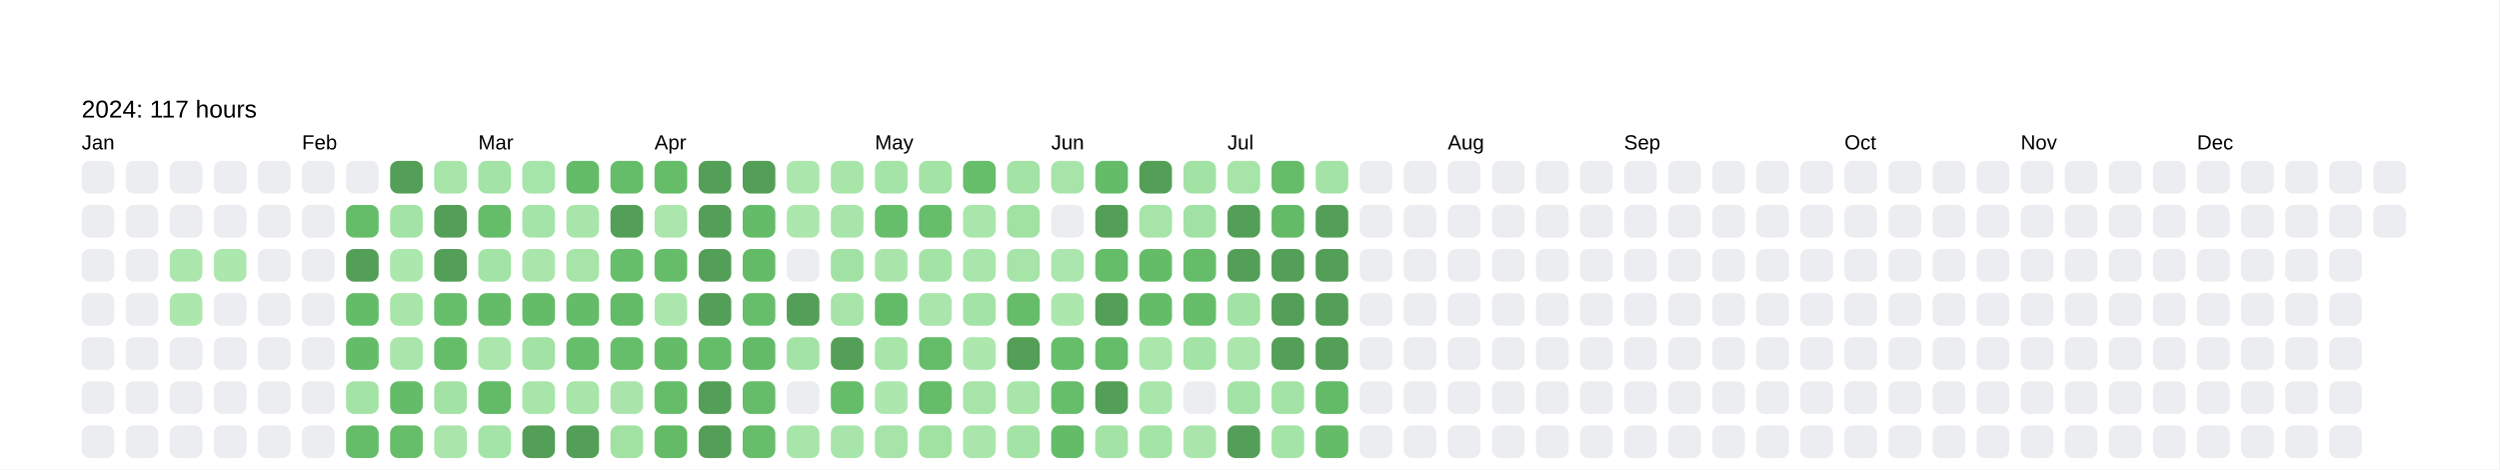
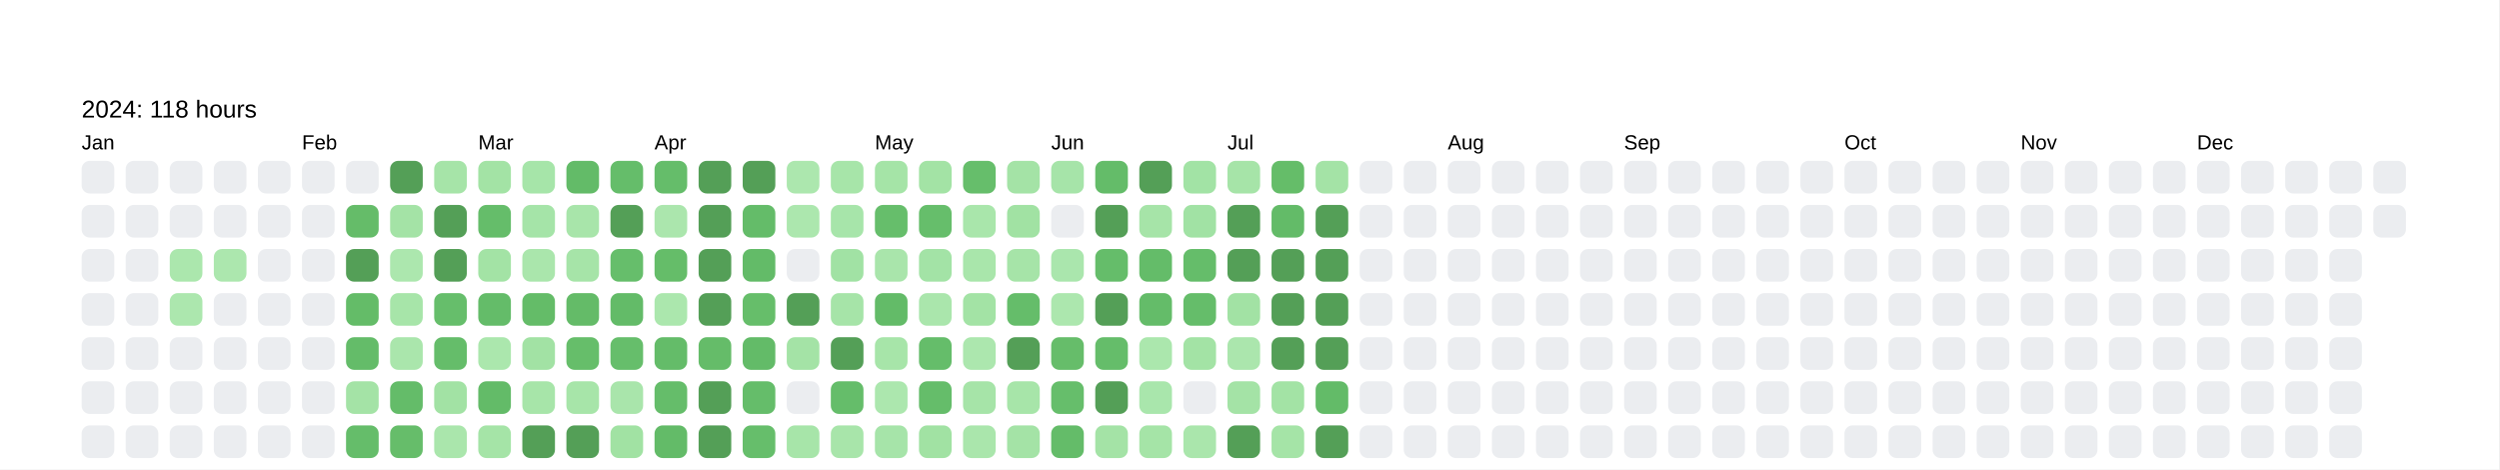
<svg xmlns="http://www.w3.org/2000/svg" baseProfile="full" height="57.5mm" version="1.1" viewBox="0,0,306.2,57.5" width="306.2mm">
  <defs />
  <rect fill="#FFFFFF" height="57.5" width="306.2" x="0" y="0" />
  <text fill="#000000" style="font-size:6px; font-family:Arial; font-weight:bold;" x="10" y="10" />
-   <text fill="#000000" style="font-size:3px; font-family:Arial;" x="10" y="14.4">2024: 117 hours</text>
+   <text fill="#000000" style="font-size:3px; font-family:Arial;" x="10" y="14.4">2024: 118 hours</text>
  <text fill="#000000" style="font-size:2.5px; font-family:Arial" x="10" y="18.3">Jan</text>
  <rect fill="#EBEDF0" height="4" rx="1" ry="1" width="4" x="10" y="19.7" />
  <rect fill="#EBEDF0" height="4" rx="1" ry="1" width="4" x="10" y="25.1" />
  <rect fill="#EBEDF0" height="4" rx="1" ry="1" width="4" x="10" y="30.5" />
  <rect fill="#EBEDF0" height="4" rx="1" ry="1" width="4" x="10" y="35.9" />
  <rect fill="#EBEDF0" height="4" rx="1" ry="1" width="4" x="10" y="41.3" />
  <rect fill="#EBEDF0" height="4" rx="1" ry="1" width="4" x="10" y="46.7" />
  <rect fill="#EBEDF0" height="4" rx="1" ry="1" width="4" x="10" y="52.1" />
  <rect fill="#EBEDF0" height="4" rx="1" ry="1" width="4" x="15.4" y="19.7" />
  <rect fill="#EBEDF0" height="4" rx="1" ry="1" width="4" x="15.4" y="25.1" />
  <rect fill="#EBEDF0" height="4" rx="1" ry="1" width="4" x="15.4" y="30.5" />
  <rect fill="#EBEDF0" height="4" rx="1" ry="1" width="4" x="15.4" y="35.9" />
  <rect fill="#EBEDF0" height="4" rx="1" ry="1" width="4" x="15.4" y="41.3" />
  <rect fill="#EBEDF0" height="4" rx="1" ry="1" width="4" x="15.4" y="46.7" />
  <rect fill="#EBEDF0" height="4" rx="1" ry="1" width="4" x="15.4" y="52.1" />
  <rect fill="#EBEDF0" height="4" rx="1" ry="1" width="4" x="20.8" y="19.7" />
  <rect fill="#EBEDF0" height="4" rx="1" ry="1" width="4" x="20.8" y="25.1" />
  <rect fill="#abe7ad" height="4" rx="1" ry="1" width="4" x="20.8" y="30.5" />
  <rect fill="#ace7ae" height="4" rx="1" ry="1" width="4" x="20.8" y="35.9" />
  <rect fill="#EBEDF0" height="4" rx="1" ry="1" width="4" x="20.8" y="41.3" />
  <rect fill="#EBEDF0" height="4" rx="1" ry="1" width="4" x="20.8" y="46.7" />
  <rect fill="#EBEDF0" height="4" rx="1" ry="1" width="4" x="20.8" y="52.1" />
  <rect fill="#EBEDF0" height="4" rx="1" ry="1" width="4" x="26.2" y="19.7" />
  <rect fill="#EBEDF0" height="4" rx="1" ry="1" width="4" x="26.2" y="25.1" />
  <rect fill="#ace7ae" height="4" rx="1" ry="1" width="4" x="26.2" y="30.5" />
  <rect fill="#EBEDF0" height="4" rx="1" ry="1" width="4" x="26.2" y="35.9" />
  <rect fill="#EBEDF0" height="4" rx="1" ry="1" width="4" x="26.2" y="41.3" />
  <rect fill="#EBEDF0" height="4" rx="1" ry="1" width="4" x="26.2" y="46.7" />
  <rect fill="#EBEDF0" height="4" rx="1" ry="1" width="4" x="26.2" y="52.1" />
  <rect fill="#EBEDF0" height="4" rx="1" ry="1" width="4" x="31.6" y="19.7" />
  <rect fill="#EBEDF0" height="4" rx="1" ry="1" width="4" x="31.6" y="25.1" />
  <rect fill="#EBEDF0" height="4" rx="1" ry="1" width="4" x="31.6" y="30.5" />
  <rect fill="#EBEDF0" height="4" rx="1" ry="1" width="4" x="31.6" y="35.9" />
  <rect fill="#EBEDF0" height="4" rx="1" ry="1" width="4" x="31.6" y="41.3" />
  <rect fill="#EBEDF0" height="4" rx="1" ry="1" width="4" x="31.6" y="46.7" />
  <rect fill="#EBEDF0" height="4" rx="1" ry="1" width="4" x="31.6" y="52.1" />
  <text fill="#000000" style="font-size:2.5px; font-family:Arial" x="37.0" y="18.3">Feb</text>
  <rect fill="#EBEDF0" height="4" rx="1" ry="1" width="4" x="37.0" y="19.7" />
  <rect fill="#EBEDF0" height="4" rx="1" ry="1" width="4" x="37.0" y="25.1" />
  <rect fill="#EBEDF0" height="4" rx="1" ry="1" width="4" x="37.0" y="30.5" />
  <rect fill="#EBEDF0" height="4" rx="1" ry="1" width="4" x="37.0" y="35.9" />
  <rect fill="#EBEDF0" height="4" rx="1" ry="1" width="4" x="37.0" y="41.3" />
  <rect fill="#EBEDF0" height="4" rx="1" ry="1" width="4" x="37.0" y="46.7" />
  <rect fill="#EBEDF0" height="4" rx="1" ry="1" width="4" x="37.0" y="52.1" />
  <rect fill="#EBEDF0" height="4" rx="1" ry="1" width="4" x="42.4" y="19.7" />
  <rect fill="#65bc69" height="4" rx="1" ry="1" width="4" x="42.4" y="25.1" />
  <rect fill="#549F57" height="4" rx="1" ry="1" width="4" x="42.4" y="30.5" />
  <rect fill="#64bc68" height="4" rx="1" ry="1" width="4" x="42.4" y="35.9" />
  <rect fill="#64bc69" height="4" rx="1" ry="1" width="4" x="42.4" y="41.3" />
  <rect fill="#a4e3a6" height="4" rx="1" ry="1" width="4" x="42.4" y="46.7" />
  <rect fill="#65bd6a" height="4" rx="1" ry="1" width="4" x="42.4" y="52.1" />
  <rect fill="#549F57" height="4" rx="1" ry="1" width="4" x="47.8" y="19.7" />
  <rect fill="#a4e3a6" height="4" rx="1" ry="1" width="4" x="47.8" y="25.1" />
  <rect fill="#ace7ae" height="4" rx="1" ry="1" width="4" x="47.8" y="30.5" />
  <rect fill="#a7e5a9" height="4" rx="1" ry="1" width="4" x="47.8" y="35.9" />
  <rect fill="#aae6ac" height="4" rx="1" ry="1" width="4" x="47.8" y="41.3" />
  <rect fill="#64bc69" height="4" rx="1" ry="1" width="4" x="47.8" y="46.7" />
  <rect fill="#66bd6a" height="4" rx="1" ry="1" width="4" x="47.8" y="52.1" />
  <rect fill="#a6e4a8" height="4" rx="1" ry="1" width="4" x="53.2" y="19.7" />
  <rect fill="#549F57" height="4" rx="1" ry="1" width="4" x="53.2" y="25.1" />
  <rect fill="#549F57" height="4" rx="1" ry="1" width="4" x="53.2" y="30.5" />
  <rect fill="#66be6b" height="4" rx="1" ry="1" width="4" x="53.2" y="35.9" />
  <rect fill="#65bd6a" height="4" rx="1" ry="1" width="4" x="53.2" y="41.3" />
  <rect fill="#a2e2a4" height="4" rx="1" ry="1" width="4" x="53.2" y="46.7" />
  <rect fill="#aae6ac" height="4" rx="1" ry="1" width="4" x="53.2" y="52.1" />
  <text fill="#000000" style="font-size:2.5px; font-family:Arial" x="58.6" y="18.3">Mar</text>
  <rect fill="#a3e3a5" height="4" rx="1" ry="1" width="4" x="58.6" y="19.7" />
  <rect fill="#65bd6a" height="4" rx="1" ry="1" width="4" x="58.6" y="25.1" />
  <rect fill="#a3e3a5" height="4" rx="1" ry="1" width="4" x="58.6" y="30.5" />
  <rect fill="#64bc69" height="4" rx="1" ry="1" width="4" x="58.6" y="35.9" />
  <rect fill="#abe7ad" height="4" rx="1" ry="1" width="4" x="58.6" y="41.3" />
  <rect fill="#63bb68" height="4" rx="1" ry="1" width="4" x="58.6" y="46.7" />
  <rect fill="#a5e4a7" height="4" rx="1" ry="1" width="4" x="58.6" y="52.1" />
  <rect fill="#a6e5a9" height="4" rx="1" ry="1" width="4" x="64" y="19.7" />
  <rect fill="#a5e4a8" height="4" rx="1" ry="1" width="4" x="64" y="25.1" />
  <rect fill="#aae6ac" height="4" rx="1" ry="1" width="4" x="64" y="30.5" />
  <rect fill="#64bc68" height="4" rx="1" ry="1" width="4" x="64" y="35.9" />
  <rect fill="#a2e2a4" height="4" rx="1" ry="1" width="4" x="64" y="41.3" />
  <rect fill="#a7e5a9" height="4" rx="1" ry="1" width="4" x="64" y="46.7" />
  <rect fill="#549F57" height="4" rx="1" ry="1" width="4" x="64" y="52.1" />
  <rect fill="#63bb68" height="4" rx="1" ry="1" width="4" x="69.4" y="19.7" />
  <rect fill="#a8e5aa" height="4" rx="1" ry="1" width="4" x="69.4" y="25.1" />
  <rect fill="#a6e4a8" height="4" rx="1" ry="1" width="4" x="69.4" y="30.5" />
  <rect fill="#64bb68" height="4" rx="1" ry="1" width="4" x="69.4" y="35.9" />
  <rect fill="#66be6a" height="4" rx="1" ry="1" width="4" x="69.4" y="41.3" />
  <rect fill="#a7e5a9" height="4" rx="1" ry="1" width="4" x="69.4" y="46.7" />
  <rect fill="#549F57" height="4" rx="1" ry="1" width="4" x="69.4" y="52.1" />
  <rect fill="#65bd6a" height="4" rx="1" ry="1" width="4" x="74.8" y="19.7" />
  <rect fill="#549F57" height="4" rx="1" ry="1" width="4" x="74.8" y="25.1" />
  <rect fill="#66be6b" height="4" rx="1" ry="1" width="4" x="74.8" y="30.5" />
  <rect fill="#63bb68" height="4" rx="1" ry="1" width="4" x="74.8" y="35.9" />
  <rect fill="#66be6b" height="4" rx="1" ry="1" width="4" x="74.8" y="41.3" />
  <rect fill="#a9e5ab" height="4" rx="1" ry="1" width="4" x="74.8" y="46.7" />
  <rect fill="#a1e2a3" height="4" rx="1" ry="1" width="4" x="74.8" y="52.1" />
  <text fill="#000000" style="font-size:2.5px; font-family:Arial" x="80.2" y="18.3">Apr</text>
  <rect fill="#65bd6a" height="4" rx="1" ry="1" width="4" x="80.2" y="19.7" />
  <rect fill="#abe6ad" height="4" rx="1" ry="1" width="4" x="80.2" y="25.1" />
  <rect fill="#65bd69" height="4" rx="1" ry="1" width="4" x="80.2" y="30.5" />
  <rect fill="#abe7ad" height="4" rx="1" ry="1" width="4" x="80.2" y="35.9" />
  <rect fill="#64bc69" height="4" rx="1" ry="1" width="4" x="80.2" y="41.3" />
  <rect fill="#65bd6a" height="4" rx="1" ry="1" width="4" x="80.2" y="46.7" />
  <rect fill="#63bb68" height="4" rx="1" ry="1" width="4" x="80.2" y="52.1" />
  <rect fill="#549F57" height="4" rx="1" ry="1" width="4" x="85.6" y="19.7" />
  <rect fill="#549F57" height="4" rx="1" ry="1" width="4" x="85.6" y="25.1" />
  <rect fill="#549F57" height="4" rx="1" ry="1" width="4" x="85.6" y="30.5" />
  <rect fill="#549F57" height="4" rx="1" ry="1" width="4" x="85.6" y="35.9" />
  <rect fill="#65bc69" height="4" rx="1" ry="1" width="4" x="85.6" y="41.3" />
  <rect fill="#549F57" height="4" rx="1" ry="1" width="4" x="85.6" y="46.7" />
  <rect fill="#549F57" height="4" rx="1" ry="1" width="4" x="85.6" y="52.1" />
  <rect fill="#549F57" height="4" rx="1" ry="1" width="4" x="91" y="19.7" />
  <rect fill="#64bc69" height="4" rx="1" ry="1" width="4" x="91" y="25.1" />
  <rect fill="#63bb68" height="4" rx="1" ry="1" width="4" x="91" y="30.5" />
  <rect fill="#66be6a" height="4" rx="1" ry="1" width="4" x="91" y="35.9" />
  <rect fill="#63bb68" height="4" rx="1" ry="1" width="4" x="91" y="41.3" />
  <rect fill="#65bd6a" height="4" rx="1" ry="1" width="4" x="91" y="46.7" />
  <rect fill="#66be6b" height="4" rx="1" ry="1" width="4" x="91" y="52.1" />
  <rect fill="#ace7ae" height="4" rx="1" ry="1" width="4" x="96.4" y="19.7" />
  <rect fill="#ace7ae" height="4" rx="1" ry="1" width="4" x="96.4" y="25.1" />
  <rect fill="#EBEDF0" height="4" rx="1" ry="1" width="4" x="96.4" y="30.5" />
  <rect fill="#549F57" height="4" rx="1" ry="1" width="4" x="96.4" y="35.9" />
  <rect fill="#a4e3a6" height="4" rx="1" ry="1" width="4" x="96.4" y="41.3" />
  <rect fill="#EBEDF0" height="4" rx="1" ry="1" width="4" x="96.4" y="46.7" />
  <rect fill="#a7e5a9" height="4" rx="1" ry="1" width="4" x="96.4" y="52.1" />
  <rect fill="#a7e5a9" height="4" rx="1" ry="1" width="4" x="101.8" y="19.7" />
  <rect fill="#a7e5aa" height="4" rx="1" ry="1" width="4" x="101.8" y="25.1" />
  <rect fill="#a1e2a4" height="4" rx="1" ry="1" width="4" x="101.8" y="30.5" />
  <rect fill="#a6e4a8" height="4" rx="1" ry="1" width="4" x="101.8" y="35.9" />
  <rect fill="#549F57" height="4" rx="1" ry="1" width="4" x="101.8" y="41.3" />
  <rect fill="#65bd6a" height="4" rx="1" ry="1" width="4" x="101.8" y="46.7" />
  <rect fill="#a8e5aa" height="4" rx="1" ry="1" width="4" x="101.8" y="52.1" />
  <text fill="#000000" style="font-size:2.5px; font-family:Arial" x="107.2" y="18.3">May</text>
  <rect fill="#a5e4a7" height="4" rx="1" ry="1" width="4" x="107.2" y="19.7" />
  <rect fill="#66be6b" height="4" rx="1" ry="1" width="4" x="107.2" y="25.1" />
  <rect fill="#a9e5ab" height="4" rx="1" ry="1" width="4" x="107.2" y="30.5" />
  <rect fill="#63bb68" height="4" rx="1" ry="1" width="4" x="107.2" y="35.9" />
  <rect fill="#a7e5a9" height="4" rx="1" ry="1" width="4" x="107.2" y="41.3" />
  <rect fill="#ace7ae" height="4" rx="1" ry="1" width="4" x="107.2" y="46.7" />
  <rect fill="#a6e4a9" height="4" rx="1" ry="1" width="4" x="107.2" y="52.1" />
  <rect fill="#a3e3a5" height="4" rx="1" ry="1" width="4" x="112.6" y="19.7" />
  <rect fill="#66be6b" height="4" rx="1" ry="1" width="4" x="112.6" y="25.1" />
  <rect fill="#a3e3a6" height="4" rx="1" ry="1" width="4" x="112.6" y="30.5" />
  <rect fill="#aae6ac" height="4" rx="1" ry="1" width="4" x="112.6" y="35.9" />
  <rect fill="#65bd6a" height="4" rx="1" ry="1" width="4" x="112.6" y="41.3" />
  <rect fill="#65bd6a" height="4" rx="1" ry="1" width="4" x="112.6" y="46.7" />
  <rect fill="#a1e2a3" height="4" rx="1" ry="1" width="4" x="112.6" y="52.1" />
  <rect fill="#66be6b" height="4" rx="1" ry="1" width="4" x="118" y="19.7" />
  <rect fill="#a9e6ab" height="4" rx="1" ry="1" width="4" x="118" y="25.1" />
  <rect fill="#a9e6ab" height="4" rx="1" ry="1" width="4" x="118" y="30.5" />
  <rect fill="#a3e3a5" height="4" rx="1" ry="1" width="4" x="118" y="35.9" />
  <rect fill="#ace7ae" height="4" rx="1" ry="1" width="4" x="118" y="41.3" />
  <rect fill="#a6e4a8" height="4" rx="1" ry="1" width="4" x="118" y="46.7" />
  <rect fill="#aae6ac" height="4" rx="1" ry="1" width="4" x="118" y="52.1" />
  <rect fill="#a4e3a6" height="4" rx="1" ry="1" width="4" x="123.4" y="19.7" />
  <rect fill="#a1e2a3" height="4" rx="1" ry="1" width="4" x="123.4" y="25.1" />
  <rect fill="#a6e4a8" height="4" rx="1" ry="1" width="4" x="123.4" y="30.5" />
  <rect fill="#65bd6a" height="4" rx="1" ry="1" width="4" x="123.4" y="35.9" />
  <rect fill="#549F57" height="4" rx="1" ry="1" width="4" x="123.4" y="41.3" />
  <rect fill="#a7e5a9" height="4" rx="1" ry="1" width="4" x="123.4" y="46.7" />
  <rect fill="#a4e3a6" height="4" rx="1" ry="1" width="4" x="123.4" y="52.1" />
  <text fill="#000000" style="font-size:2.5px; font-family:Arial" x="128.8" y="18.3">Jun</text>
  <rect fill="#a6e4a9" height="4" rx="1" ry="1" width="4" x="128.8" y="19.7" />
  <rect fill="#EBEDF0" height="4" rx="1" ry="1" width="4" x="128.8" y="25.1" />
  <rect fill="#aae6ad" height="4" rx="1" ry="1" width="4" x="128.8" y="30.5" />
  <rect fill="#ace7ae" height="4" rx="1" ry="1" width="4" x="128.8" y="35.9" />
  <rect fill="#66bd6a" height="4" rx="1" ry="1" width="4" x="128.8" y="41.3" />
  <rect fill="#66be6b" height="4" rx="1" ry="1" width="4" x="128.8" y="46.7" />
  <rect fill="#64bc69" height="4" rx="1" ry="1" width="4" x="128.8" y="52.1" />
  <rect fill="#64bc69" height="4" rx="1" ry="1" width="4" x="134.2" y="19.7" />
  <rect fill="#549F57" height="4" rx="1" ry="1" width="4" x="134.2" y="25.1" />
  <rect fill="#65bd6a" height="4" rx="1" ry="1" width="4" x="134.2" y="30.5" />
  <rect fill="#549F57" height="4" rx="1" ry="1" width="4" x="134.2" y="35.9" />
  <rect fill="#65bd6a" height="4" rx="1" ry="1" width="4" x="134.2" y="41.3" />
  <rect fill="#549F57" height="4" rx="1" ry="1" width="4" x="134.2" y="46.7" />
  <rect fill="#a4e3a6" height="4" rx="1" ry="1" width="4" x="134.2" y="52.1" />
  <rect fill="#549F57" height="4" rx="1" ry="1" width="4" x="139.6" y="19.7" />
  <rect fill="#a6e4a8" height="4" rx="1" ry="1" width="4" x="139.6" y="25.1" />
  <rect fill="#64bc69" height="4" rx="1" ry="1" width="4" x="139.6" y="30.5" />
  <rect fill="#64bc69" height="4" rx="1" ry="1" width="4" x="139.6" y="35.9" />
  <rect fill="#abe7ad" height="4" rx="1" ry="1" width="4" x="139.6" y="41.3" />
  <rect fill="#a9e6ac" height="4" rx="1" ry="1" width="4" x="139.6" y="46.7" />
  <rect fill="#a5e4a7" height="4" rx="1" ry="1" width="4" x="139.6" y="52.1" />
  <rect fill="#a2e3a5" height="4" rx="1" ry="1" width="4" x="145" y="19.7" />
  <rect fill="#a1e2a4" height="4" rx="1" ry="1" width="4" x="145" y="25.1" />
  <rect fill="#65bd6a" height="4" rx="1" ry="1" width="4" x="145" y="30.5" />
  <rect fill="#65bd6a" height="4" rx="1" ry="1" width="4" x="145" y="35.9" />
  <rect fill="#a3e3a5" height="4" rx="1" ry="1" width="4" x="145" y="41.3" />
  <rect fill="#EBEDF0" height="4" rx="1" ry="1" width="4" x="145" y="46.7" />
  <rect fill="#aae6ac" height="4" rx="1" ry="1" width="4" x="145" y="52.1" />
  <text fill="#000000" style="font-size:2.5px; font-family:Arial" x="150.4" y="18.3">Jul</text>
  <rect fill="#a6e4a8" height="4" rx="1" ry="1" width="4" x="150.4" y="19.7" />
  <rect fill="#549F57" height="4" rx="1" ry="1" width="4" x="150.4" y="25.1" />
  <rect fill="#549F57" height="4" rx="1" ry="1" width="4" x="150.4" y="30.5" />
  <rect fill="#a2e2a4" height="4" rx="1" ry="1" width="4" x="150.4" y="35.9" />
  <rect fill="#abe6ad" height="4" rx="1" ry="1" width="4" x="150.4" y="41.3" />
  <rect fill="#a4e3a6" height="4" rx="1" ry="1" width="4" x="150.4" y="46.7" />
  <rect fill="#549F57" height="4" rx="1" ry="1" width="4" x="150.4" y="52.1" />
  <rect fill="#65bd69" height="4" rx="1" ry="1" width="4" x="155.8" y="19.7" />
  <rect fill="#63bb68" height="4" rx="1" ry="1" width="4" x="155.8" y="25.1" />
  <rect fill="#549F57" height="4" rx="1" ry="1" width="4" x="155.8" y="30.5" />
  <rect fill="#549F57" height="4" rx="1" ry="1" width="4" x="155.8" y="35.9" />
  <rect fill="#549F57" height="4" rx="1" ry="1" width="4" x="155.8" y="41.3" />
  <rect fill="#a3e3a5" height="4" rx="1" ry="1" width="4" x="155.8" y="46.7" />
  <rect fill="#a5e4a7" height="4" rx="1" ry="1" width="4" x="155.8" y="52.1" />
  <rect fill="#a4e3a6" height="4" rx="1" ry="1" width="4" x="161.2" y="19.7" />
  <rect fill="#549F57" height="4" rx="1" ry="1" width="4" x="161.2" y="25.1" />
  <rect fill="#549F57" height="4" rx="1" ry="1" width="4" x="161.2" y="30.5" />
  <rect fill="#549F57" height="4" rx="1" ry="1" width="4" x="161.2" y="35.9" />
  <rect fill="#549F57" height="4" rx="1" ry="1" width="4" x="161.2" y="41.3" />
  <rect fill="#63bb68" height="4" rx="1" ry="1" width="4" x="161.2" y="46.7" />
-   <rect fill="#64bc68" height="4" rx="1" ry="1" width="4" x="161.2" y="52.1" />
+   <rect fill="#549F57" height="4" rx="1" ry="1" width="4" x="161.2" y="52.1" />
  <rect fill="#EBEDF0" height="4" rx="1" ry="1" width="4" x="166.6" y="19.7" />
  <rect fill="#EBEDF0" height="4" rx="1" ry="1" width="4" x="166.6" y="25.1" />
  <rect fill="#EBEDF0" height="4" rx="1" ry="1" width="4" x="166.6" y="30.5" />
  <rect fill="#EBEDF0" height="4" rx="1" ry="1" width="4" x="166.6" y="35.9" />
  <rect fill="#EBEDF0" height="4" rx="1" ry="1" width="4" x="166.6" y="41.3" />
  <rect fill="#EBEDF0" height="4" rx="1" ry="1" width="4" x="166.6" y="46.7" />
  <rect fill="#EBEDF0" height="4" rx="1" ry="1" width="4" x="166.6" y="52.1" />
  <rect fill="#EBEDF0" height="4" rx="1" ry="1" width="4" x="172" y="19.7" />
  <rect fill="#EBEDF0" height="4" rx="1" ry="1" width="4" x="172" y="25.1" />
  <rect fill="#EBEDF0" height="4" rx="1" ry="1" width="4" x="172" y="30.5" />
  <rect fill="#EBEDF0" height="4" rx="1" ry="1" width="4" x="172" y="35.9" />
  <rect fill="#EBEDF0" height="4" rx="1" ry="1" width="4" x="172" y="41.3" />
  <rect fill="#EBEDF0" height="4" rx="1" ry="1" width="4" x="172" y="46.7" />
  <rect fill="#EBEDF0" height="4" rx="1" ry="1" width="4" x="172" y="52.1" />
  <text fill="#000000" style="font-size:2.5px; font-family:Arial" x="177.4" y="18.3">Aug</text>
  <rect fill="#EBEDF0" height="4" rx="1" ry="1" width="4" x="177.4" y="19.7" />
  <rect fill="#EBEDF0" height="4" rx="1" ry="1" width="4" x="177.4" y="25.1" />
  <rect fill="#EBEDF0" height="4" rx="1" ry="1" width="4" x="177.4" y="30.5" />
  <rect fill="#EBEDF0" height="4" rx="1" ry="1" width="4" x="177.4" y="35.9" />
  <rect fill="#EBEDF0" height="4" rx="1" ry="1" width="4" x="177.4" y="41.3" />
  <rect fill="#EBEDF0" height="4" rx="1" ry="1" width="4" x="177.4" y="46.7" />
  <rect fill="#EBEDF0" height="4" rx="1" ry="1" width="4" x="177.4" y="52.1" />
  <rect fill="#EBEDF0" height="4" rx="1" ry="1" width="4" x="182.8" y="19.7" />
  <rect fill="#EBEDF0" height="4" rx="1" ry="1" width="4" x="182.8" y="25.1" />
  <rect fill="#EBEDF0" height="4" rx="1" ry="1" width="4" x="182.8" y="30.5" />
  <rect fill="#EBEDF0" height="4" rx="1" ry="1" width="4" x="182.8" y="35.9" />
  <rect fill="#EBEDF0" height="4" rx="1" ry="1" width="4" x="182.8" y="41.3" />
  <rect fill="#EBEDF0" height="4" rx="1" ry="1" width="4" x="182.8" y="46.7" />
  <rect fill="#EBEDF0" height="4" rx="1" ry="1" width="4" x="182.8" y="52.1" />
  <rect fill="#EBEDF0" height="4" rx="1" ry="1" width="4" x="188.2" y="19.7" />
  <rect fill="#EBEDF0" height="4" rx="1" ry="1" width="4" x="188.2" y="25.1" />
  <rect fill="#EBEDF0" height="4" rx="1" ry="1" width="4" x="188.2" y="30.5" />
  <rect fill="#EBEDF0" height="4" rx="1" ry="1" width="4" x="188.2" y="35.9" />
  <rect fill="#EBEDF0" height="4" rx="1" ry="1" width="4" x="188.2" y="41.3" />
  <rect fill="#EBEDF0" height="4" rx="1" ry="1" width="4" x="188.2" y="46.7" />
  <rect fill="#EBEDF0" height="4" rx="1" ry="1" width="4" x="188.2" y="52.1" />
  <rect fill="#EBEDF0" height="4" rx="1" ry="1" width="4" x="193.6" y="19.7" />
  <rect fill="#EBEDF0" height="4" rx="1" ry="1" width="4" x="193.6" y="25.1" />
  <rect fill="#EBEDF0" height="4" rx="1" ry="1" width="4" x="193.6" y="30.5" />
  <rect fill="#EBEDF0" height="4" rx="1" ry="1" width="4" x="193.6" y="35.9" />
  <rect fill="#EBEDF0" height="4" rx="1" ry="1" width="4" x="193.6" y="41.3" />
  <rect fill="#EBEDF0" height="4" rx="1" ry="1" width="4" x="193.6" y="46.7" />
  <rect fill="#EBEDF0" height="4" rx="1" ry="1" width="4" x="193.6" y="52.1" />
  <text fill="#000000" style="font-size:2.5px; font-family:Arial" x="199" y="18.3">Sep</text>
  <rect fill="#EBEDF0" height="4" rx="1" ry="1" width="4" x="199" y="19.7" />
  <rect fill="#EBEDF0" height="4" rx="1" ry="1" width="4" x="199" y="25.1" />
  <rect fill="#EBEDF0" height="4" rx="1" ry="1" width="4" x="199" y="30.5" />
  <rect fill="#EBEDF0" height="4" rx="1" ry="1" width="4" x="199" y="35.9" />
  <rect fill="#EBEDF0" height="4" rx="1" ry="1" width="4" x="199" y="41.3" />
  <rect fill="#EBEDF0" height="4" rx="1" ry="1" width="4" x="199" y="46.7" />
  <rect fill="#EBEDF0" height="4" rx="1" ry="1" width="4" x="199" y="52.1" />
  <rect fill="#EBEDF0" height="4" rx="1" ry="1" width="4" x="204.4" y="19.7" />
  <rect fill="#EBEDF0" height="4" rx="1" ry="1" width="4" x="204.4" y="25.1" />
  <rect fill="#EBEDF0" height="4" rx="1" ry="1" width="4" x="204.4" y="30.5" />
  <rect fill="#EBEDF0" height="4" rx="1" ry="1" width="4" x="204.4" y="35.9" />
  <rect fill="#EBEDF0" height="4" rx="1" ry="1" width="4" x="204.4" y="41.3" />
  <rect fill="#EBEDF0" height="4" rx="1" ry="1" width="4" x="204.4" y="46.7" />
  <rect fill="#EBEDF0" height="4" rx="1" ry="1" width="4" x="204.4" y="52.1" />
  <rect fill="#EBEDF0" height="4" rx="1" ry="1" width="4" x="209.8" y="19.7" />
  <rect fill="#EBEDF0" height="4" rx="1" ry="1" width="4" x="209.8" y="25.1" />
  <rect fill="#EBEDF0" height="4" rx="1" ry="1" width="4" x="209.8" y="30.5" />
  <rect fill="#EBEDF0" height="4" rx="1" ry="1" width="4" x="209.8" y="35.9" />
  <rect fill="#EBEDF0" height="4" rx="1" ry="1" width="4" x="209.8" y="41.3" />
  <rect fill="#EBEDF0" height="4" rx="1" ry="1" width="4" x="209.8" y="46.7" />
  <rect fill="#EBEDF0" height="4" rx="1" ry="1" width="4" x="209.8" y="52.1" />
  <rect fill="#EBEDF0" height="4" rx="1" ry="1" width="4" x="215.2" y="19.7" />
  <rect fill="#EBEDF0" height="4" rx="1" ry="1" width="4" x="215.2" y="25.1" />
  <rect fill="#EBEDF0" height="4" rx="1" ry="1" width="4" x="215.2" y="30.5" />
  <rect fill="#EBEDF0" height="4" rx="1" ry="1" width="4" x="215.2" y="35.9" />
  <rect fill="#EBEDF0" height="4" rx="1" ry="1" width="4" x="215.2" y="41.3" />
  <rect fill="#EBEDF0" height="4" rx="1" ry="1" width="4" x="215.2" y="46.7" />
  <rect fill="#EBEDF0" height="4" rx="1" ry="1" width="4" x="215.2" y="52.1" />
  <rect fill="#EBEDF0" height="4" rx="1" ry="1" width="4" x="220.6" y="19.7" />
  <rect fill="#EBEDF0" height="4" rx="1" ry="1" width="4" x="220.6" y="25.1" />
  <rect fill="#EBEDF0" height="4" rx="1" ry="1" width="4" x="220.6" y="30.5" />
  <rect fill="#EBEDF0" height="4" rx="1" ry="1" width="4" x="220.6" y="35.9" />
  <rect fill="#EBEDF0" height="4" rx="1" ry="1" width="4" x="220.6" y="41.3" />
  <rect fill="#EBEDF0" height="4" rx="1" ry="1" width="4" x="220.6" y="46.7" />
  <rect fill="#EBEDF0" height="4" rx="1" ry="1" width="4" x="220.6" y="52.1" />
  <text fill="#000000" style="font-size:2.5px; font-family:Arial" x="226" y="18.3">Oct</text>
  <rect fill="#EBEDF0" height="4" rx="1" ry="1" width="4" x="226" y="19.7" />
  <rect fill="#EBEDF0" height="4" rx="1" ry="1" width="4" x="226" y="25.1" />
  <rect fill="#EBEDF0" height="4" rx="1" ry="1" width="4" x="226" y="30.5" />
  <rect fill="#EBEDF0" height="4" rx="1" ry="1" width="4" x="226" y="35.9" />
  <rect fill="#EBEDF0" height="4" rx="1" ry="1" width="4" x="226" y="41.3" />
  <rect fill="#EBEDF0" height="4" rx="1" ry="1" width="4" x="226" y="46.7" />
  <rect fill="#EBEDF0" height="4" rx="1" ry="1" width="4" x="226" y="52.1" />
  <rect fill="#EBEDF0" height="4" rx="1" ry="1" width="4" x="231.4" y="19.7" />
  <rect fill="#EBEDF0" height="4" rx="1" ry="1" width="4" x="231.4" y="25.1" />
  <rect fill="#EBEDF0" height="4" rx="1" ry="1" width="4" x="231.4" y="30.5" />
  <rect fill="#EBEDF0" height="4" rx="1" ry="1" width="4" x="231.4" y="35.9" />
  <rect fill="#EBEDF0" height="4" rx="1" ry="1" width="4" x="231.4" y="41.3" />
  <rect fill="#EBEDF0" height="4" rx="1" ry="1" width="4" x="231.4" y="46.7" />
  <rect fill="#EBEDF0" height="4" rx="1" ry="1" width="4" x="231.4" y="52.1" />
  <rect fill="#EBEDF0" height="4" rx="1" ry="1" width="4" x="236.8" y="19.7" />
  <rect fill="#EBEDF0" height="4" rx="1" ry="1" width="4" x="236.8" y="25.1" />
  <rect fill="#EBEDF0" height="4" rx="1" ry="1" width="4" x="236.8" y="30.5" />
  <rect fill="#EBEDF0" height="4" rx="1" ry="1" width="4" x="236.8" y="35.9" />
  <rect fill="#EBEDF0" height="4" rx="1" ry="1" width="4" x="236.8" y="41.3" />
  <rect fill="#EBEDF0" height="4" rx="1" ry="1" width="4" x="236.8" y="46.7" />
  <rect fill="#EBEDF0" height="4" rx="1" ry="1" width="4" x="236.8" y="52.1" />
  <rect fill="#EBEDF0" height="4" rx="1" ry="1" width="4" x="242.2" y="19.7" />
  <rect fill="#EBEDF0" height="4" rx="1" ry="1" width="4" x="242.2" y="25.1" />
  <rect fill="#EBEDF0" height="4" rx="1" ry="1" width="4" x="242.2" y="30.5" />
  <rect fill="#EBEDF0" height="4" rx="1" ry="1" width="4" x="242.2" y="35.9" />
  <rect fill="#EBEDF0" height="4" rx="1" ry="1" width="4" x="242.2" y="41.3" />
  <rect fill="#EBEDF0" height="4" rx="1" ry="1" width="4" x="242.2" y="46.7" />
  <rect fill="#EBEDF0" height="4" rx="1" ry="1" width="4" x="242.2" y="52.1" />
  <text fill="#000000" style="font-size:2.5px; font-family:Arial" x="247.6" y="18.3">Nov</text>
  <rect fill="#EBEDF0" height="4" rx="1" ry="1" width="4" x="247.6" y="19.7" />
  <rect fill="#EBEDF0" height="4" rx="1" ry="1" width="4" x="247.6" y="25.1" />
  <rect fill="#EBEDF0" height="4" rx="1" ry="1" width="4" x="247.6" y="30.5" />
  <rect fill="#EBEDF0" height="4" rx="1" ry="1" width="4" x="247.6" y="35.9" />
  <rect fill="#EBEDF0" height="4" rx="1" ry="1" width="4" x="247.6" y="41.3" />
  <rect fill="#EBEDF0" height="4" rx="1" ry="1" width="4" x="247.6" y="46.7" />
  <rect fill="#EBEDF0" height="4" rx="1" ry="1" width="4" x="247.6" y="52.1" />
  <rect fill="#EBEDF0" height="4" rx="1" ry="1" width="4" x="253" y="19.7" />
  <rect fill="#EBEDF0" height="4" rx="1" ry="1" width="4" x="253" y="25.1" />
  <rect fill="#EBEDF0" height="4" rx="1" ry="1" width="4" x="253" y="30.5" />
  <rect fill="#EBEDF0" height="4" rx="1" ry="1" width="4" x="253" y="35.9" />
  <rect fill="#EBEDF0" height="4" rx="1" ry="1" width="4" x="253" y="41.3" />
  <rect fill="#EBEDF0" height="4" rx="1" ry="1" width="4" x="253" y="46.7" />
  <rect fill="#EBEDF0" height="4" rx="1" ry="1" width="4" x="253" y="52.1" />
  <rect fill="#EBEDF0" height="4" rx="1" ry="1" width="4" x="258.4" y="19.7" />
  <rect fill="#EBEDF0" height="4" rx="1" ry="1" width="4" x="258.4" y="25.1" />
  <rect fill="#EBEDF0" height="4" rx="1" ry="1" width="4" x="258.4" y="30.5" />
  <rect fill="#EBEDF0" height="4" rx="1" ry="1" width="4" x="258.4" y="35.9" />
  <rect fill="#EBEDF0" height="4" rx="1" ry="1" width="4" x="258.4" y="41.3" />
  <rect fill="#EBEDF0" height="4" rx="1" ry="1" width="4" x="258.4" y="46.7" />
  <rect fill="#EBEDF0" height="4" rx="1" ry="1" width="4" x="258.4" y="52.1" />
  <rect fill="#EBEDF0" height="4" rx="1" ry="1" width="4" x="263.8" y="19.7" />
  <rect fill="#EBEDF0" height="4" rx="1" ry="1" width="4" x="263.8" y="25.1" />
  <rect fill="#EBEDF0" height="4" rx="1" ry="1" width="4" x="263.8" y="30.5" />
  <rect fill="#EBEDF0" height="4" rx="1" ry="1" width="4" x="263.8" y="35.9" />
  <rect fill="#EBEDF0" height="4" rx="1" ry="1" width="4" x="263.8" y="41.3" />
  <rect fill="#EBEDF0" height="4" rx="1" ry="1" width="4" x="263.8" y="46.7" />
  <rect fill="#EBEDF0" height="4" rx="1" ry="1" width="4" x="263.8" y="52.1" />
  <text fill="#000000" style="font-size:2.5px; font-family:Arial" x="269.2" y="18.3">Dec</text>
  <rect fill="#EBEDF0" height="4" rx="1" ry="1" width="4" x="269.2" y="19.7" />
  <rect fill="#EBEDF0" height="4" rx="1" ry="1" width="4" x="269.2" y="25.1" />
  <rect fill="#EBEDF0" height="4" rx="1" ry="1" width="4" x="269.2" y="30.5" />
  <rect fill="#EBEDF0" height="4" rx="1" ry="1" width="4" x="269.2" y="35.9" />
  <rect fill="#EBEDF0" height="4" rx="1" ry="1" width="4" x="269.2" y="41.3" />
  <rect fill="#EBEDF0" height="4" rx="1" ry="1" width="4" x="269.2" y="46.7" />
  <rect fill="#EBEDF0" height="4" rx="1" ry="1" width="4" x="269.2" y="52.1" />
  <rect fill="#EBEDF0" height="4" rx="1" ry="1" width="4" x="274.6" y="19.7" />
  <rect fill="#EBEDF0" height="4" rx="1" ry="1" width="4" x="274.6" y="25.1" />
  <rect fill="#EBEDF0" height="4" rx="1" ry="1" width="4" x="274.6" y="30.5" />
  <rect fill="#EBEDF0" height="4" rx="1" ry="1" width="4" x="274.6" y="35.9" />
  <rect fill="#EBEDF0" height="4" rx="1" ry="1" width="4" x="274.6" y="41.3" />
  <rect fill="#EBEDF0" height="4" rx="1" ry="1" width="4" x="274.6" y="46.7" />
  <rect fill="#EBEDF0" height="4" rx="1" ry="1" width="4" x="274.6" y="52.1" />
  <rect fill="#EBEDF0" height="4" rx="1" ry="1" width="4" x="280" y="19.7" />
  <rect fill="#EBEDF0" height="4" rx="1" ry="1" width="4" x="280" y="25.1" />
  <rect fill="#EBEDF0" height="4" rx="1" ry="1" width="4" x="280" y="30.5" />
  <rect fill="#EBEDF0" height="4" rx="1" ry="1" width="4" x="280" y="35.9" />
  <rect fill="#EBEDF0" height="4" rx="1" ry="1" width="4" x="280" y="41.3" />
  <rect fill="#EBEDF0" height="4" rx="1" ry="1" width="4" x="280" y="46.7" />
  <rect fill="#EBEDF0" height="4" rx="1" ry="1" width="4" x="280" y="52.1" />
  <rect fill="#EBEDF0" height="4" rx="1" ry="1" width="4" x="285.4" y="19.7" />
  <rect fill="#EBEDF0" height="4" rx="1" ry="1" width="4" x="285.4" y="25.1" />
  <rect fill="#EBEDF0" height="4" rx="1" ry="1" width="4" x="285.4" y="30.5" />
  <rect fill="#EBEDF0" height="4" rx="1" ry="1" width="4" x="285.4" y="35.9" />
  <rect fill="#EBEDF0" height="4" rx="1" ry="1" width="4" x="285.4" y="41.3" />
  <rect fill="#EBEDF0" height="4" rx="1" ry="1" width="4" x="285.4" y="46.7" />
  <rect fill="#EBEDF0" height="4" rx="1" ry="1" width="4" x="285.4" y="52.1" />
  <rect fill="#EBEDF0" height="4" rx="1" ry="1" width="4" x="290.8" y="19.7" />
  <rect fill="#EBEDF0" height="4" rx="1" ry="1" width="4" x="290.8" y="25.1" />
</svg>
